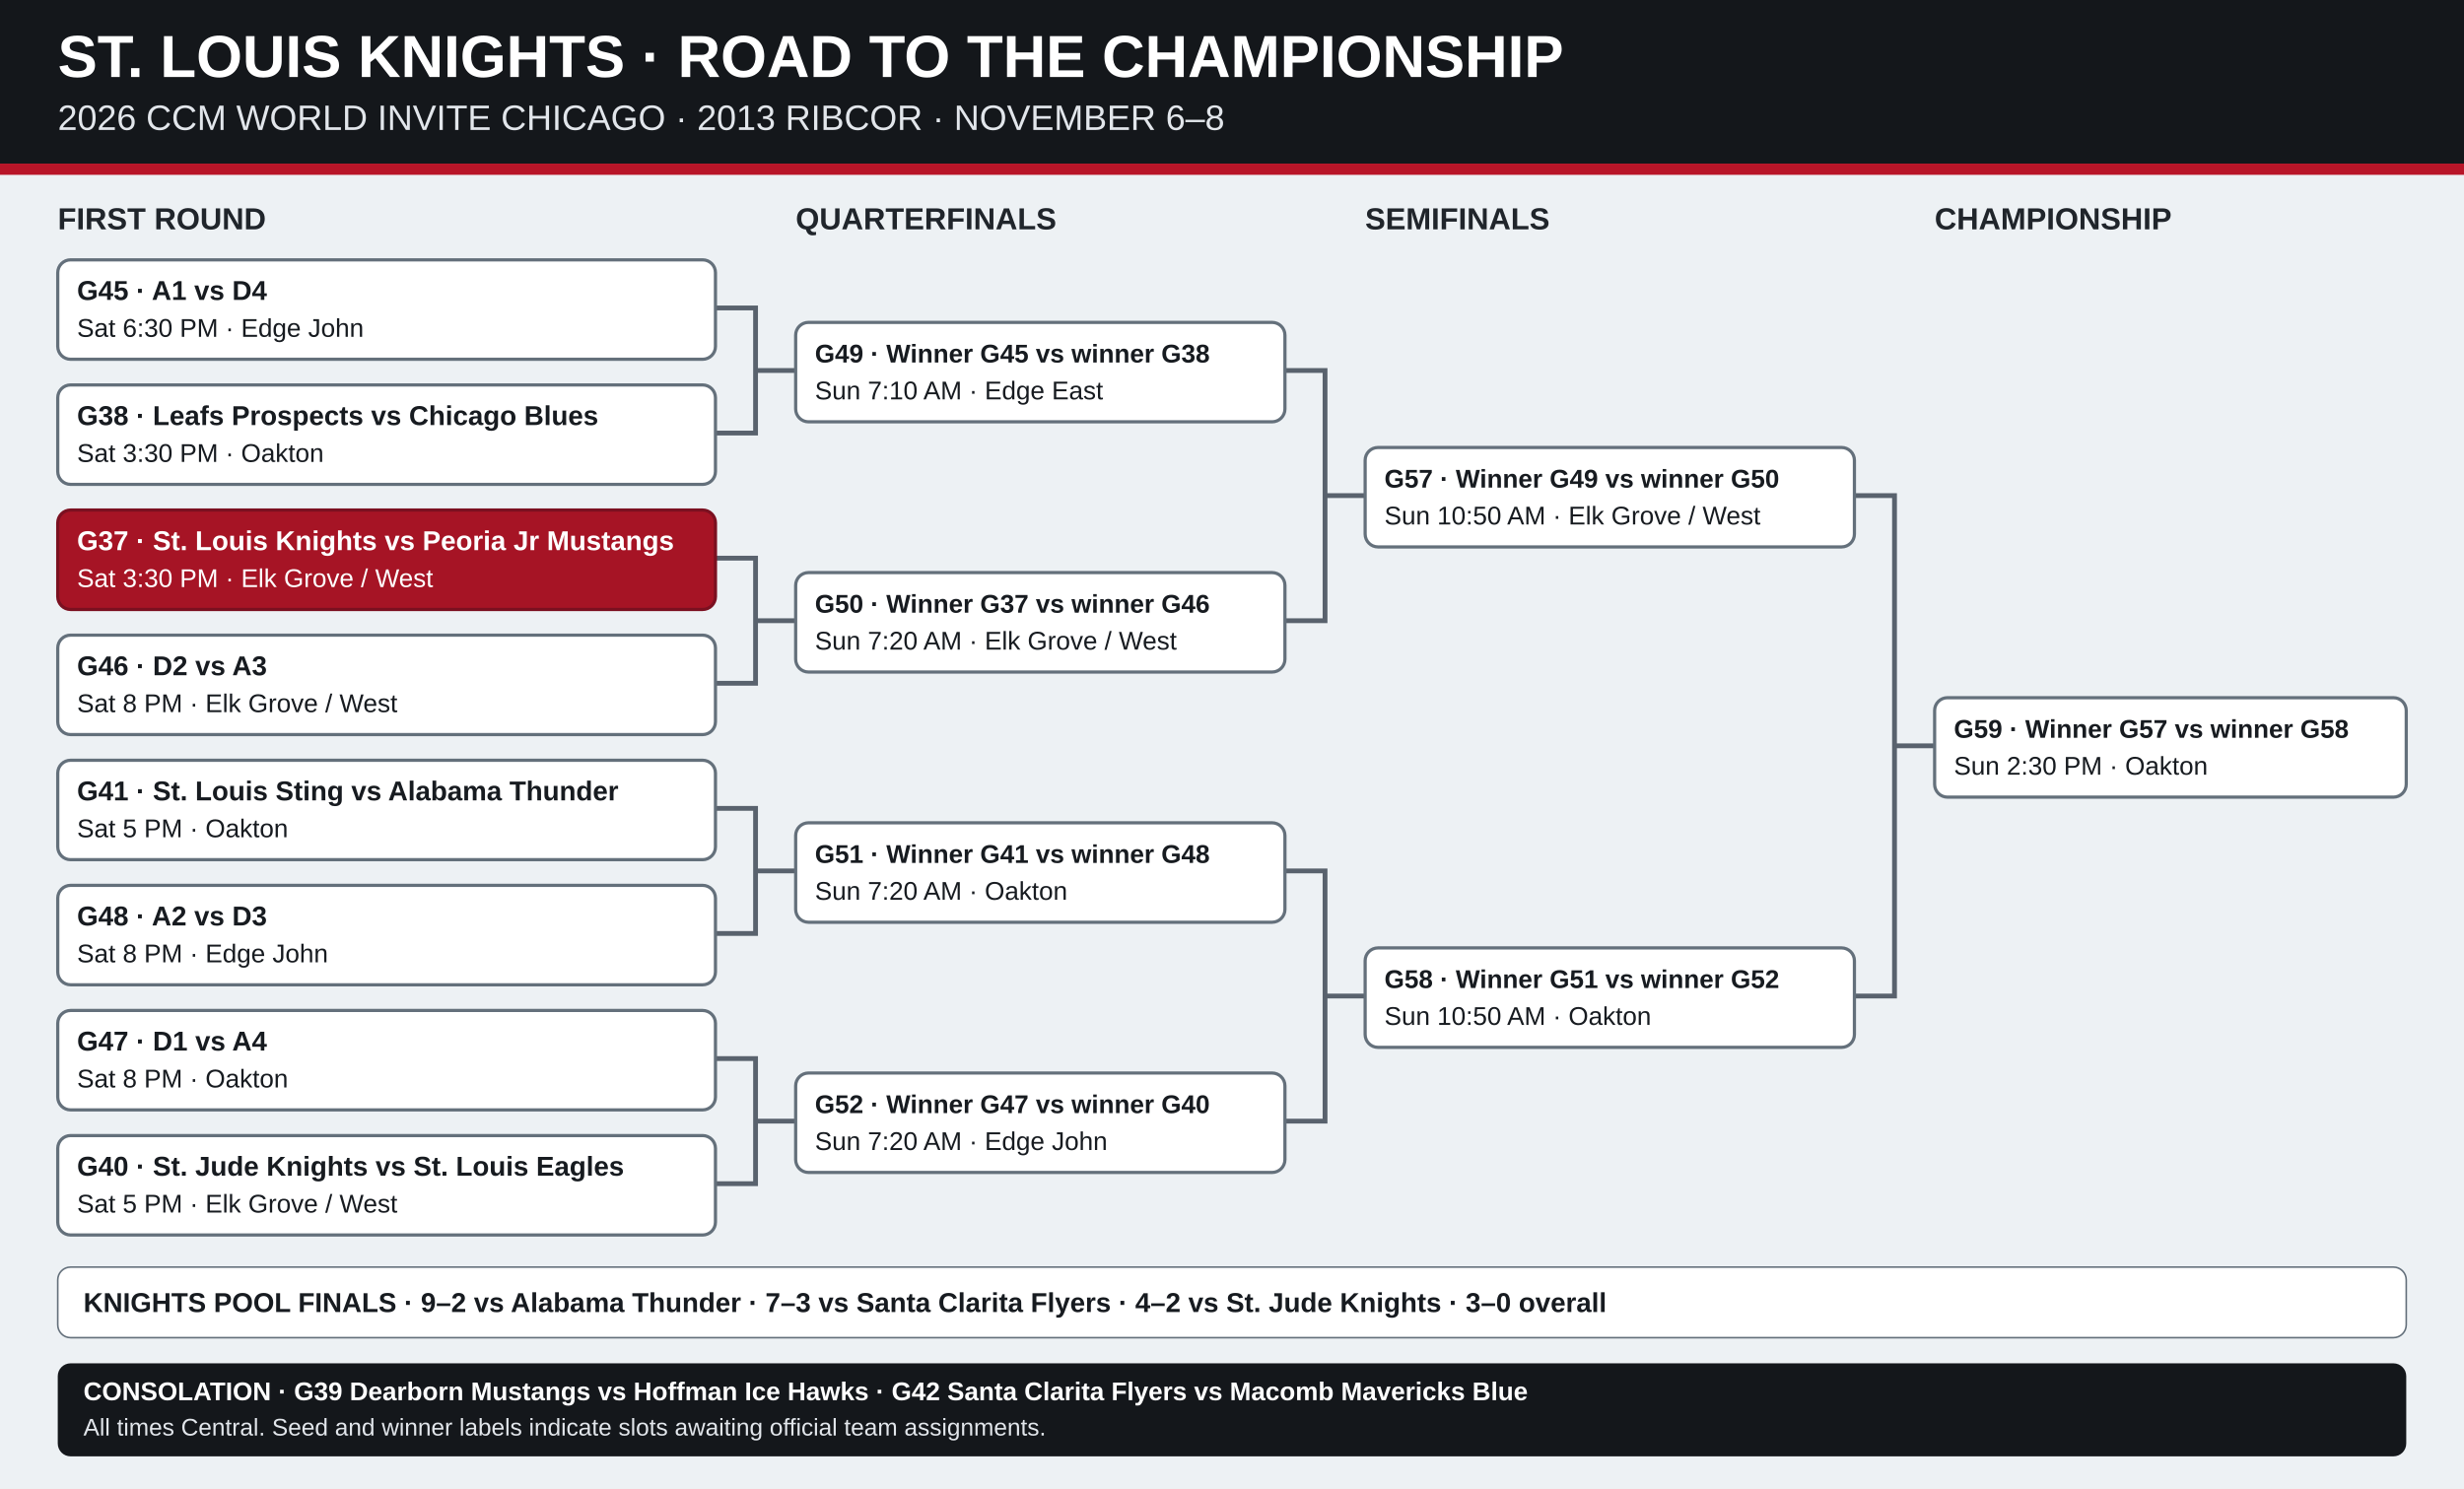
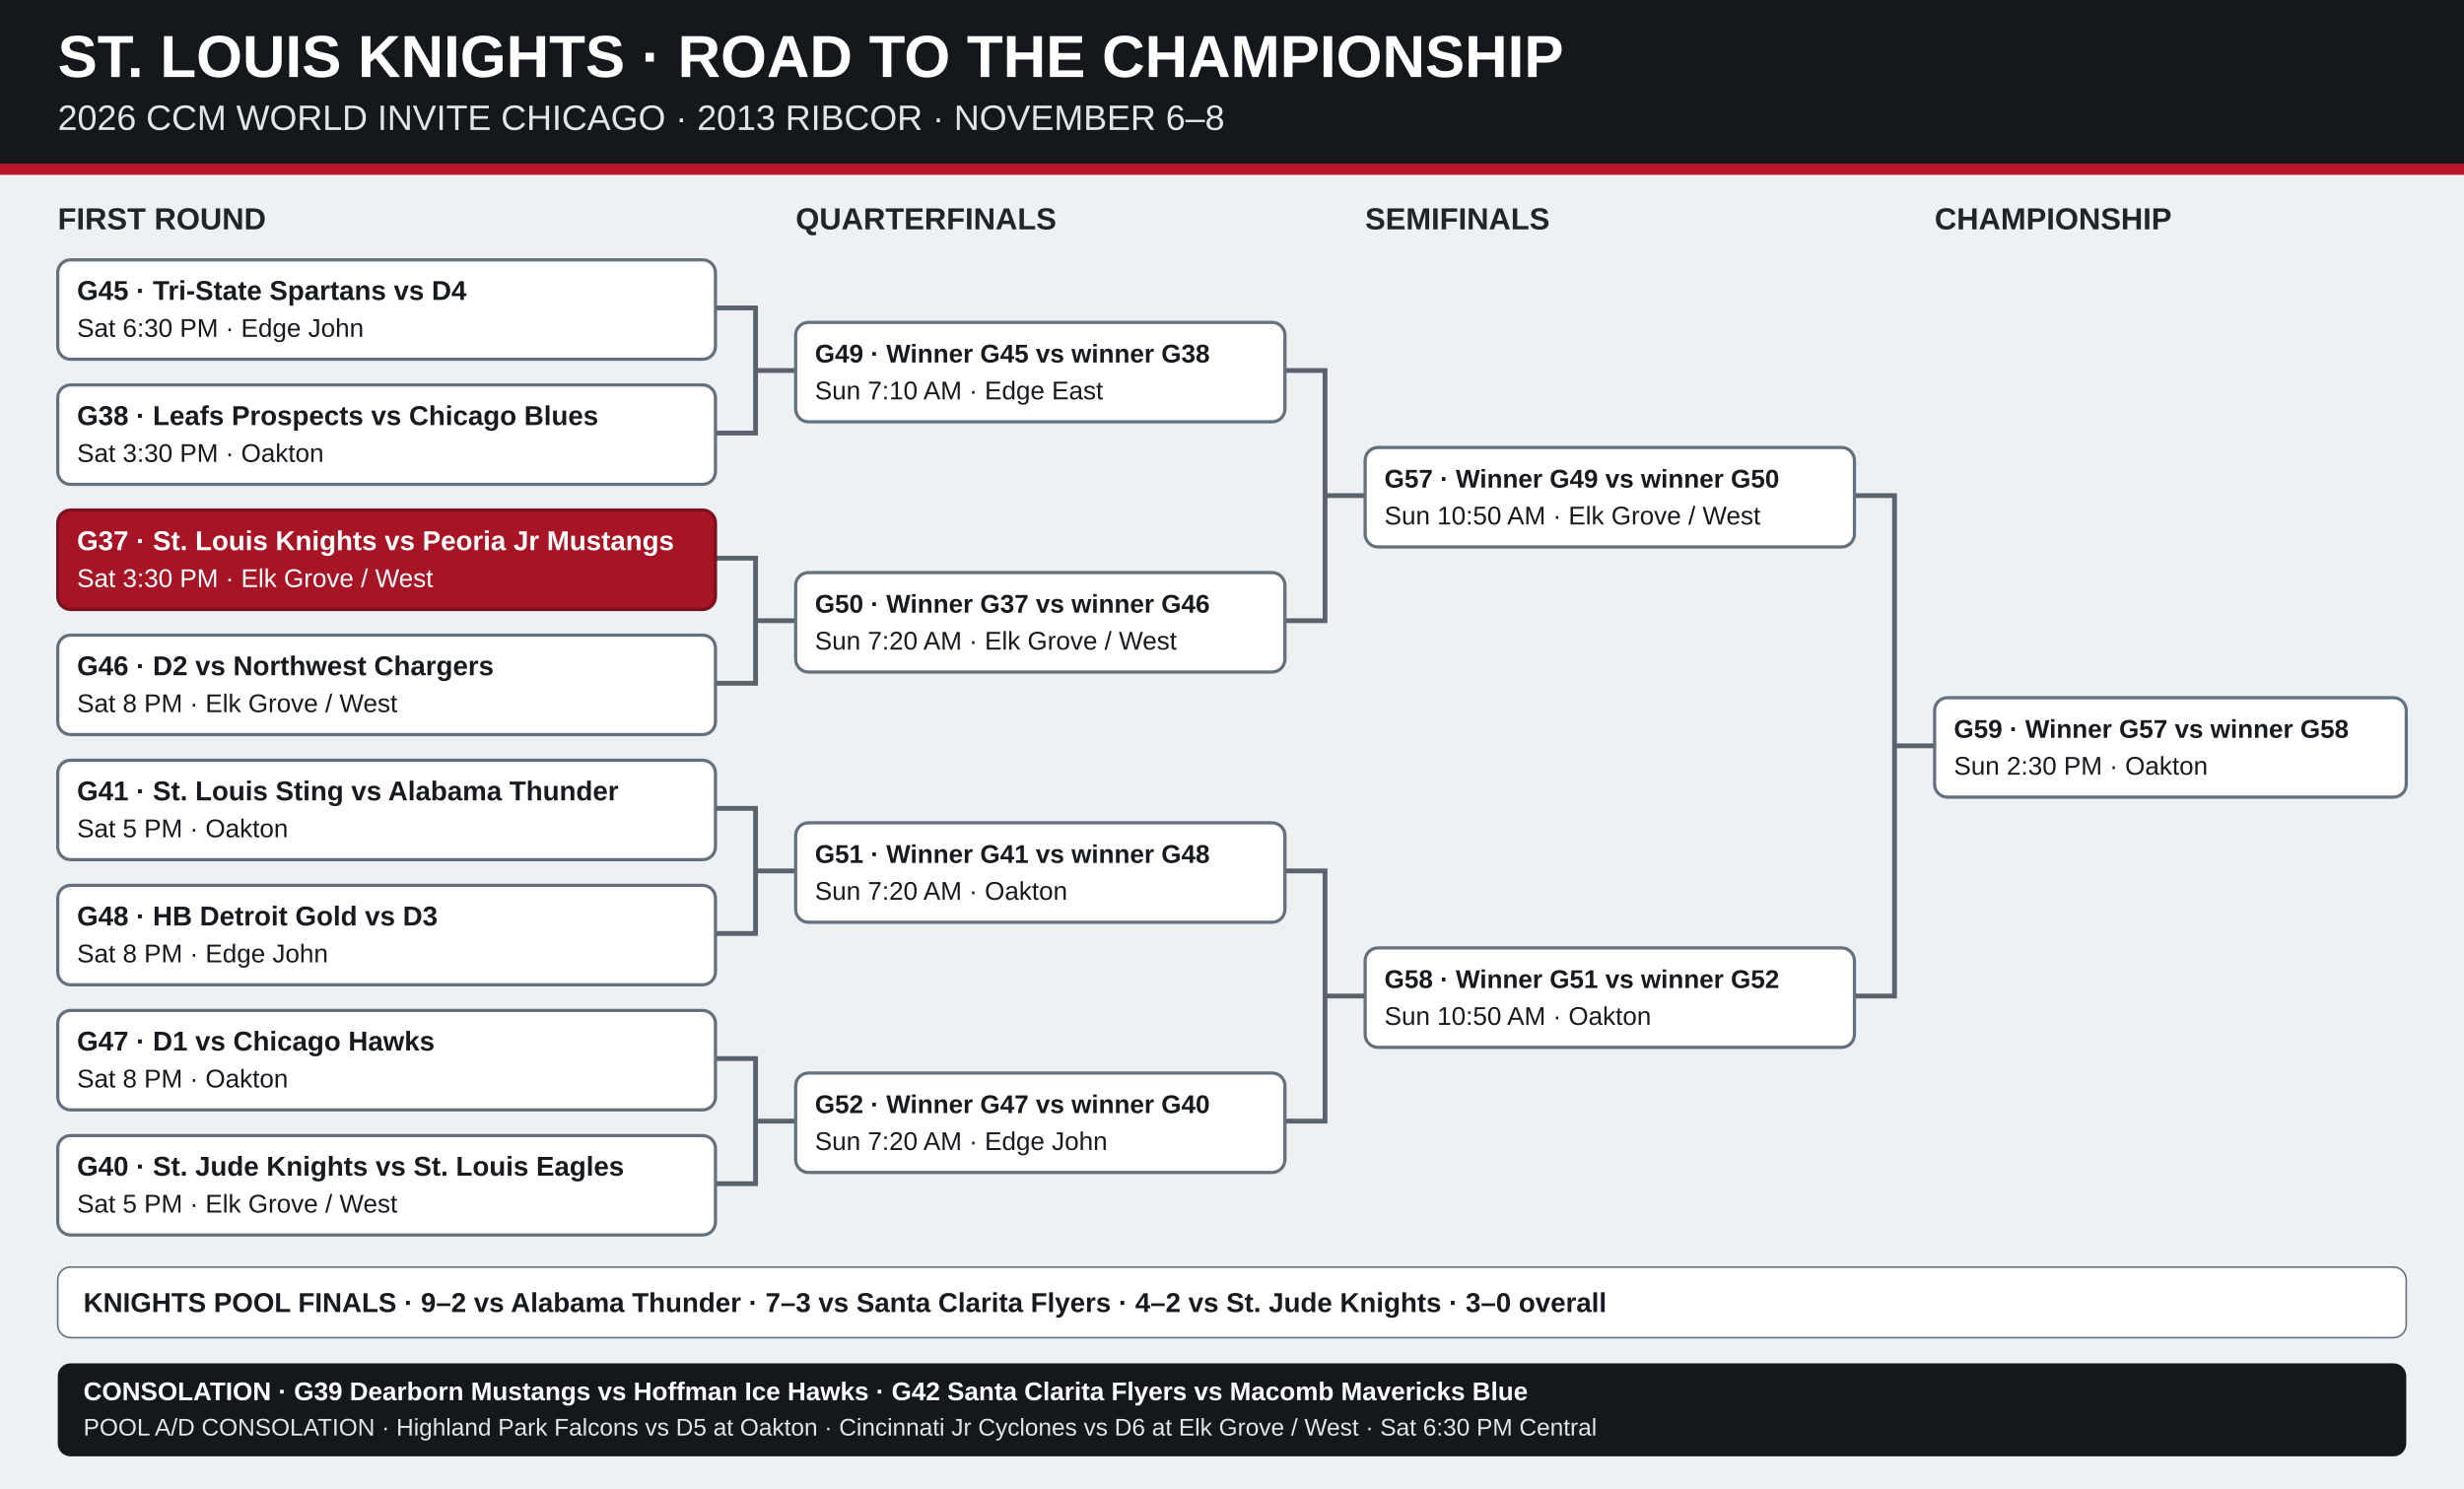
<svg xmlns="http://www.w3.org/2000/svg" viewBox="0 0 1536 928" role="img" aria-labelledby="title desc">
  <rect width="1536" height="928" fill="#edf1f4" />
  <path d="M0 0H1536V102H0Z" fill="#14171b" />
  <path d="M0 102H1536V109H0Z" fill="#b81528" />
  <g font-family="Arial, sans-serif">
    <text x="36" y="48" fill="#fff" font-size="37" font-weight="700">ST. LOUIS KNIGHTS · ROAD TO THE CHAMPIONSHIP</text>
    <text x="36" y="81" fill="#e2e6eb" font-size="22">2026 CCM WORLD INVITE CHICAGO · 2013 RIBCOR · NOVEMBER 6–8</text>
    <path d="M446 192H471V270H446M471 231H496" fill="none" stroke="#59626d" stroke-width="3" />
    <path d="M446 348H471V426H446M471 387H496" fill="none" stroke="#59626d" stroke-width="3" />
    <path d="M446 504H471V582H446M471 543H496" fill="none" stroke="#59626d" stroke-width="3" />
    <path d="M446 660H471V738H446M471 699H496" fill="none" stroke="#59626d" stroke-width="3" />
    <path d="M801 231H826V387H801M826 309H851" fill="none" stroke="#59626d" stroke-width="3" />
    <path d="M801 543H826V699H801M826 621H851" fill="none" stroke="#59626d" stroke-width="3" />
    <path d="M1156 309H1181V621H1156M1181 465H1206" fill="none" stroke="#59626d" stroke-width="3" />
    <text x="36" y="143" fill="#20252b" font-size="19" font-weight="700">FIRST ROUND</text>
    <rect x="36" y="162" width="410" height="62" rx="8" fill="#fff" stroke="#64707b" stroke-width="2" />
-     <text x="48" y="187" fill="#171b20" font-size="17" font-weight="700">G45 · A1 vs D4</text>
+     <text x="48" y="187" fill="#171b20" font-size="17" font-weight="700">G45 · Tri-State Spartans vs D4</text>
    <text x="48" y="210" fill="#171b20" font-size="16">Sat 6:30 PM · Edge John</text>
    <rect x="36" y="240" width="410" height="62" rx="8" fill="#fff" stroke="#64707b" stroke-width="2" />
    <text x="48" y="265" fill="#171b20" font-size="17" font-weight="700">G38 · Leafs Prospects vs Chicago Blues</text>
    <text x="48" y="288" fill="#171b20" font-size="16">Sat 3:30 PM · Oakton</text>
    <rect x="36" y="318" width="410" height="62" rx="8" fill="#a61425" stroke="#7b1020" stroke-width="2" />
    <text x="48" y="343" fill="#fff" font-size="17" font-weight="700">G37 · St. Louis Knights vs Peoria Jr Mustangs</text>
    <text x="48" y="366" fill="#fff" font-size="16">Sat 3:30 PM · Elk Grove / West</text>
    <rect x="36" y="396" width="410" height="62" rx="8" fill="#fff" stroke="#64707b" stroke-width="2" />
-     <text x="48" y="421" fill="#171b20" font-size="17" font-weight="700">G46 · D2 vs A3</text>
+     <text x="48" y="421" fill="#171b20" font-size="17" font-weight="700">G46 · D2 vs Northwest Chargers</text>
    <text x="48" y="444" fill="#171b20" font-size="16">Sat 8 PM · Elk Grove / West</text>
    <rect x="36" y="474" width="410" height="62" rx="8" fill="#fff" stroke="#64707b" stroke-width="2" />
    <text x="48" y="499" fill="#171b20" font-size="17" font-weight="700">G41 · St. Louis Sting vs Alabama Thunder</text>
    <text x="48" y="522" fill="#171b20" font-size="16">Sat 5 PM · Oakton</text>
    <rect x="36" y="552" width="410" height="62" rx="8" fill="#fff" stroke="#64707b" stroke-width="2" />
-     <text x="48" y="577" fill="#171b20" font-size="17" font-weight="700">G48 · A2 vs D3</text>
+     <text x="48" y="577" fill="#171b20" font-size="17" font-weight="700">G48 · HB Detroit Gold vs D3</text>
    <text x="48" y="600" fill="#171b20" font-size="16">Sat 8 PM · Edge John</text>
    <rect x="36" y="630" width="410" height="62" rx="8" fill="#fff" stroke="#64707b" stroke-width="2" />
-     <text x="48" y="655" fill="#171b20" font-size="17" font-weight="700">G47 · D1 vs A4</text>
+     <text x="48" y="655" fill="#171b20" font-size="17" font-weight="700">G47 · D1 vs Chicago Hawks</text>
    <text x="48" y="678" fill="#171b20" font-size="16">Sat 8 PM · Oakton</text>
    <rect x="36" y="708" width="410" height="62" rx="8" fill="#fff" stroke="#64707b" stroke-width="2" />
    <text x="48" y="733" fill="#171b20" font-size="17" font-weight="700">G40 · St. Jude Knights vs St. Louis Eagles</text>
    <text x="48" y="756" fill="#171b20" font-size="16">Sat 5 PM · Elk Grove / West</text>
    <text x="496" y="143" fill="#20252b" font-size="19" font-weight="700">QUARTERFINALS</text>
    <rect x="496" y="201" width="305" height="62" rx="8" fill="#fff" stroke="#64707b" stroke-width="2" />
    <text x="508" y="226" fill="#171b20" font-size="16" font-weight="700">G49 · Winner G45 vs winner G38</text>
    <text x="508" y="249" fill="#171b20" font-size="16">Sun 7:10 AM · Edge East</text>
    <rect x="496" y="357" width="305" height="62" rx="8" fill="#fff" stroke="#64707b" stroke-width="2" />
    <text x="508" y="382" fill="#171b20" font-size="16" font-weight="700">G50 · Winner G37 vs winner G46</text>
    <text x="508" y="405" fill="#171b20" font-size="16">Sun 7:20 AM · Elk Grove / West</text>
    <rect x="496" y="513" width="305" height="62" rx="8" fill="#fff" stroke="#64707b" stroke-width="2" />
    <text x="508" y="538" fill="#171b20" font-size="16" font-weight="700">G51 · Winner G41 vs winner G48</text>
    <text x="508" y="561" fill="#171b20" font-size="16">Sun 7:20 AM · Oakton</text>
    <rect x="496" y="669" width="305" height="62" rx="8" fill="#fff" stroke="#64707b" stroke-width="2" />
    <text x="508" y="694" fill="#171b20" font-size="16" font-weight="700">G52 · Winner G47 vs winner G40</text>
    <text x="508" y="717" fill="#171b20" font-size="16">Sun 7:20 AM · Edge John</text>
    <text x="851" y="143" fill="#20252b" font-size="19" font-weight="700">SEMIFINALS</text>
    <rect x="851" y="279" width="305" height="62" rx="8" fill="#fff" stroke="#64707b" stroke-width="2" />
    <text x="863" y="304" fill="#171b20" font-size="16" font-weight="700">G57 · Winner G49 vs winner G50</text>
    <text x="863" y="327" fill="#171b20" font-size="16">Sun 10:50 AM · Elk Grove / West</text>
    <rect x="851" y="591" width="305" height="62" rx="8" fill="#fff" stroke="#64707b" stroke-width="2" />
    <text x="863" y="616" fill="#171b20" font-size="16" font-weight="700">G58 · Winner G51 vs winner G52</text>
    <text x="863" y="639" fill="#171b20" font-size="16">Sun 10:50 AM · Oakton</text>
    <text x="1206" y="143" fill="#20252b" font-size="19" font-weight="700">CHAMPIONSHIP</text>
    <rect x="1206" y="435" width="294" height="62" rx="8" fill="#fff" stroke="#64707b" stroke-width="2" />
    <text x="1218" y="460" fill="#171b20" font-size="16" font-weight="700">G59 · Winner G57 vs winner G58</text>
    <text x="1218" y="483" fill="#171b20" font-size="16">Sun 2:30 PM · Oakton</text>
    <rect x="36" y="790" width="1464" height="44" rx="8" fill="#fff" stroke="#64707b" />
    <text x="52" y="818" fill="#171b20" font-size="17" font-weight="700">KNIGHTS POOL FINALS · 9–2 vs Alabama Thunder · 7–3 vs Santa Clarita Flyers · 4–2 vs St. Jude Knights · 3–0 overall</text>
    <rect x="36" y="850" width="1464" height="58" rx="8" fill="#14171b" />
    <text x="52" y="873" fill="#fff" font-size="16" font-weight="700">CONSOLATION · G39 Dearborn Mustangs vs Hoffman Ice Hawks · G42 Santa Clarita Flyers vs Macomb Mavericks Blue</text>
-     <text x="52" y="895" fill="#e2e6eb" font-size="15">All times Central. Seed and winner labels indicate slots awaiting official team assignments.</text>
+     <text x="52" y="895" fill="#e2e6eb" font-size="15">POOL A/D CONSOLATION · Highland Park Falcons vs D5 at Oakton · Cincinnati Jr Cyclones vs D6 at Elk Grove / West · Sat 6:30 PM Central</text>
  </g>
</svg>
